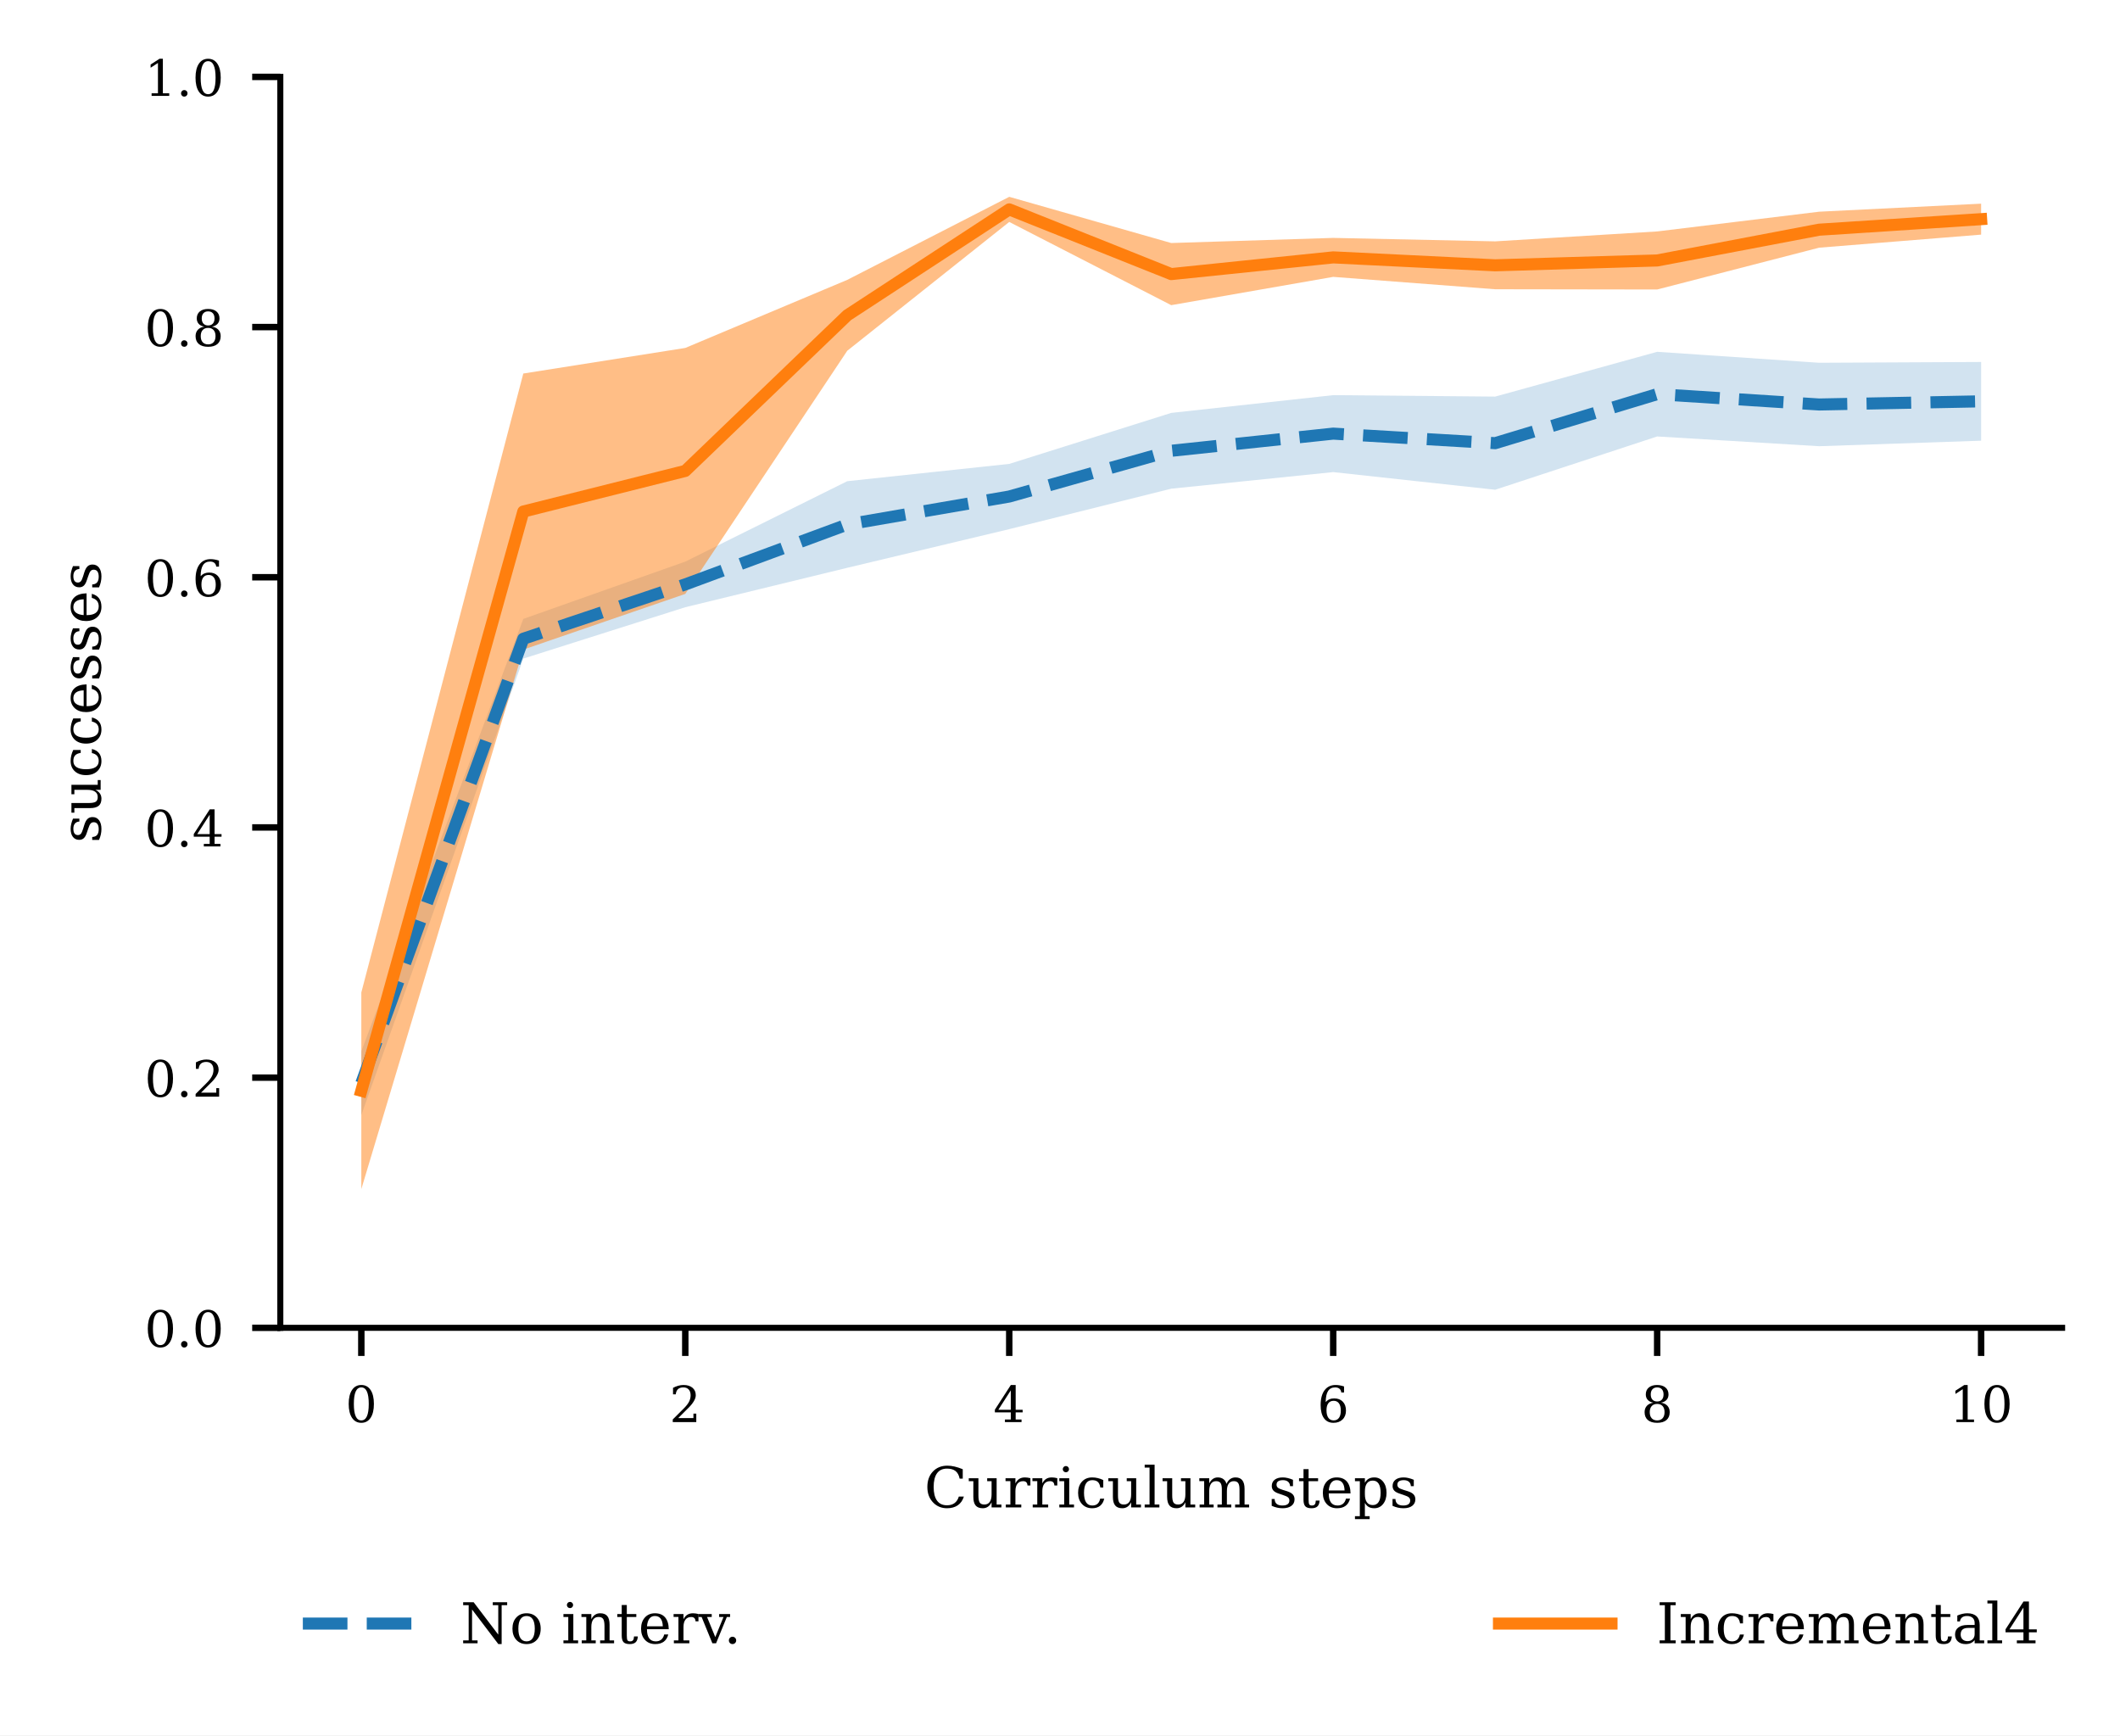
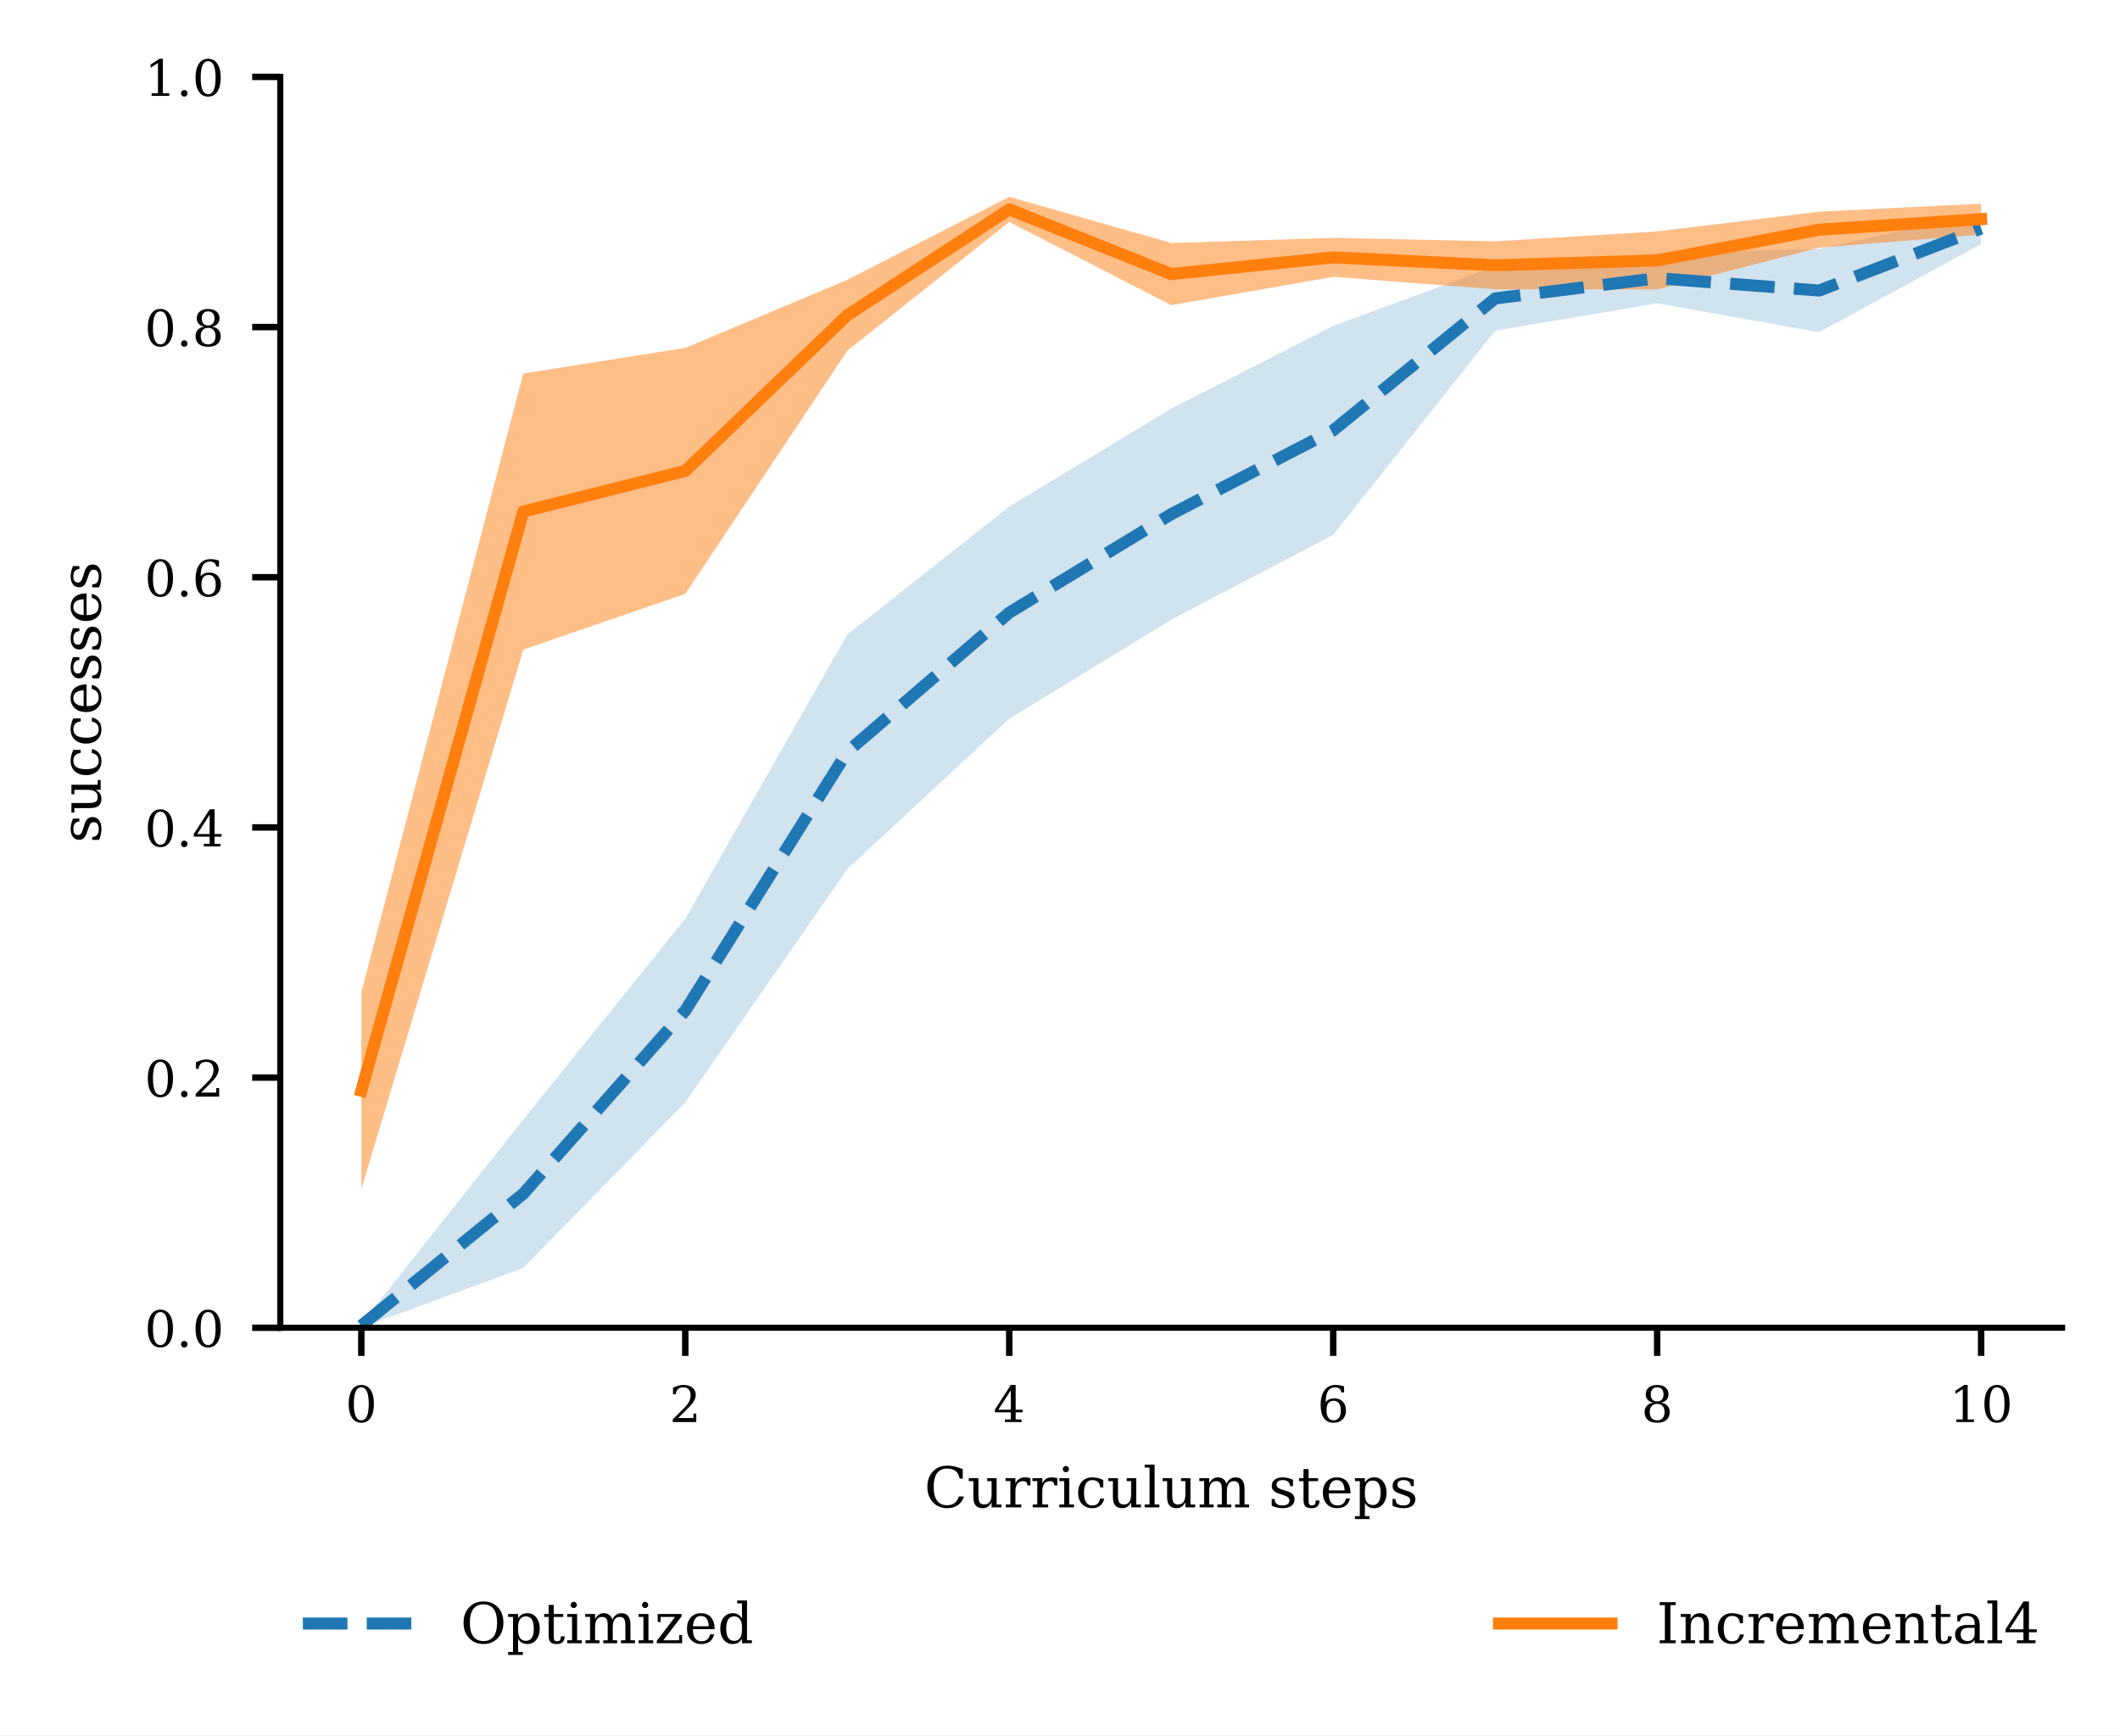
- <svg xmlns="http://www.w3.org/2000/svg" xmlns:xlink="http://www.w3.org/1999/xlink" width="263.71pt" height="215.849pt" viewBox="0 0 263.71 215.849" version="1.1">
+ <svg xmlns="http://www.w3.org/2000/svg" xmlns:xlink="http://www.w3.org/1999/xlink" width="263.71pt" height="215.841pt" viewBox="0 0 263.71 215.841" version="1.1">
  <defs>
    <style type="text/css">*{stroke-linejoin: round; stroke-linecap: butt}</style>
  </defs>
  <g id="figure_1">
    <g id="patch_1">
-       <path d="M 0 215.849  L 263.71 215.849  L 263.71 0  L 0 0  z " style="fill: #ffffff" />
+       <path d="M 0 215.841  L 263.71 215.841  L 263.71 -0  L 0 -0  z " style="fill: #ffffff" />
    </g>
    <g id="axes_1">
      <g id="patch_2">
-         <path d="M 34.87 165.156  L 256.51 165.156  L 256.51 9.564  L 34.87 9.564  z " style="fill: #ffffff" />
+         <path d="M 34.87 165.149  L 256.51 165.149  L 256.51 9.564  L 34.87 9.564  z " style="fill: #ffffff" />
      </g>
      <g id="PolyCollection_1">
-         <path d="M 44.945 130.766  L 44.945 138.704  L 65.094 81.917  L 85.243 75.527  L 105.392 70.624  L 125.541 65.816  L 145.69 60.784  L 165.839 58.721  L 185.988 60.915  L 206.137 54.288  L 226.286 55.5  L 246.435 54.814  L 246.435 45.022  L 246.435 45.022  L 226.286 45.122  L 206.137 43.758  L 185.988 49.329  L 165.839 49.149  L 145.69 51.358  L 125.541 57.7  L 105.392 59.852  L 85.243 69.852  L 65.094 76.979  L 44.945 130.766  z " clip-path="url(#p19d468f186)" style="fill: #1f77b4; fill-opacity: 0.2" />
+         <path d="M 44.945 164.655  L 44.945 165.118  L 65.094 157.712  L 85.243 137.123  L 105.392 108.099  L 125.541 89.404  L 145.69 77.076  L 165.839 66.527  L 185.988 41.137  L 206.137 37.731  L 226.286 41.324  L 246.435 30.357  L 246.435 26.478  L 246.435 26.478  L 226.286 30.954  L 206.137 31.465  L 185.988 33.098  L 165.839 40.531  L 145.69 50.823  L 125.541 63.002  L 105.392 78.931  L 85.243 114.268  L 65.094 139.244  L 44.945 164.655  z " clip-path="url(#p14a959c2a0)" style="fill: #1f77b4; fill-opacity: 0.2" />
      </g>
      <g id="PolyCollection_2">
-         <path d="M 44.945 123.448  L 44.945 147.902  L 65.094 80.797  L 85.243 73.872  L 105.392 43.627  L 125.541 27.606  L 145.69 37.956  L 165.839 34.438  L 185.988 35.977  L 206.137 36.008  L 226.286 30.807  L 246.435 29.183  L 246.435 25.333  L 246.435 25.333  L 226.286 26.331  L 206.137 28.786  L 185.988 30.02  L 165.839 29.591  L 145.69 30.227  L 125.541 24.481  L 105.392 34.81  L 85.243 43.277  L 65.094 46.46  L 44.945 123.448  z " clip-path="url(#p19d468f186)" style="fill: #ff7f0e; fill-opacity: 0.5" />
+         <path d="M 44.945 123.442  L 44.945 147.896  L 65.094 80.794  L 85.243 73.869  L 105.392 43.626  L 125.541 27.606  L 145.69 37.955  L 165.839 34.436  L 185.988 35.976  L 206.137 36.007  L 226.286 30.806  L 246.435 29.183  L 246.435 25.333  L 246.435 25.333  L 226.286 26.33  L 206.137 28.785  L 185.988 30.019  L 165.839 29.59  L 145.69 30.226  L 125.541 24.48  L 105.392 34.809  L 85.243 43.275  L 65.094 46.458  L 44.945 123.442  z " clip-path="url(#p14a959c2a0)" style="fill: #ff7f0e; fill-opacity: 0.5" />
      </g>
      <g id="matplotlib.axis_1">
        <g id="xtick_1">
          <g id="line2d_1">
            <defs>
-               <path id="mf80736754c" d="M 0 0  L 0 3.5  " style="stroke: #000000; stroke-width: 0.8" />
-             </defs>
-             <g>
-               <use xlink:href="#mf80736754c" x="44.945" y="165.156" style="stroke: #000000; stroke-width: 0.8" />
+               <path id="m9852ae3bef" d="M 0 0  L 0 3.5  " style="stroke: #000000; stroke-width: 0.8" />
+             </defs>
+             <g>
+               <use xlink:href="#m9852ae3bef" x="44.945" y="165.149" style="stroke: #000000; stroke-width: 0.8" />
            </g>
          </g>
          <g id="text_1">
-             <g transform="translate(42.96507 176.8841)scale(0.062222 -0.062222)">
+             <g transform="translate(42.96507 176.8772)scale(0.062222 -0.062222)">
              <defs>
                <path id="DejaVuSerif-30" d="M 2034 219  Q 2513 219 2750 744  Q 2988 1269 2988 2328  Q 2988 3391 2750 3916  Q 2513 4441 2034 4441  Q 1556 4441 1318 3916  Q 1081 3391 1081 2328  Q 1081 1269 1318 744  Q 1556 219 2034 219  z M 2034 -91  Q 1275 -91 848 546  Q 422 1184 422 2328  Q 422 3475 848 4112  Q 1275 4750 2034 4750  Q 2797 4750 3222 4112  Q 3647 3475 3647 2328  Q 3647 1184 3222 546  Q 2797 -91 2034 -91  z " transform="scale(0.015625)" />
              </defs>
              <use xlink:href="#DejaVuSerif-30" />
            </g>
          </g>
        </g>
        <g id="xtick_2">
          <g id="line2d_2">
            <g>
-               <use xlink:href="#mf80736754c" x="85.243" y="165.156" style="stroke: #000000; stroke-width: 0.8" />
+               <use xlink:href="#m9852ae3bef" x="85.243" y="165.149" style="stroke: #000000; stroke-width: 0.8" />
            </g>
          </g>
          <g id="text_2">
-             <g transform="translate(83.26325 176.8841)scale(0.062222 -0.062222)">
+             <g transform="translate(83.26325 176.8772)scale(0.062222 -0.062222)">
              <defs>
                <path id="DejaVuSerif-32" d="M 819 3553  L 469 3553  L 469 4384  Q 803 4563 1142 4656  Q 1481 4750 1806 4750  Q 2534 4750 2956 4397  Q 3378 4044 3378 3438  Q 3378 2753 2422 1800  Q 2347 1728 2309 1691  L 1131 513  L 3078 513  L 3078 1088  L 3444 1088  L 3444 0  L 434 0  L 434 341  L 1850 1753  Q 2319 2222 2519 2614  Q 2719 3006 2719 3438  Q 2719 3909 2473 4175  Q 2228 4441 1797 4441  Q 1350 4441 1106 4219  Q 863 3997 819 3553  z " transform="scale(0.015625)" />
              </defs>
              <use xlink:href="#DejaVuSerif-32" />
            </g>
          </g>
        </g>
        <g id="xtick_3">
          <g id="line2d_3">
            <g>
-               <use xlink:href="#mf80736754c" x="125.541" y="165.156" style="stroke: #000000; stroke-width: 0.8" />
+               <use xlink:href="#m9852ae3bef" x="125.541" y="165.149" style="stroke: #000000; stroke-width: 0.8" />
            </g>
          </g>
          <g id="text_3">
-             <g transform="translate(123.5614 176.8841)scale(0.062222 -0.062222)">
+             <g transform="translate(123.5614 176.8772)scale(0.062222 -0.062222)">
              <defs>
                <path id="DejaVuSerif-34" d="M 2234 1581  L 2234 4063  L 641 1581  L 2234 1581  z M 3609 0  L 1484 0  L 1484 331  L 2234 331  L 2234 1247  L 197 1247  L 197 1588  L 2241 4750  L 2859 4750  L 2859 1581  L 3750 1581  L 3750 1247  L 2859 1247  L 2859 331  L 3609 331  L 3609 0  z " transform="scale(0.015625)" />
              </defs>
              <use xlink:href="#DejaVuSerif-34" />
            </g>
          </g>
        </g>
        <g id="xtick_4">
          <g id="line2d_4">
            <g>
-               <use xlink:href="#mf80736754c" x="165.839" y="165.156" style="stroke: #000000; stroke-width: 0.8" />
+               <use xlink:href="#m9852ae3bef" x="165.839" y="165.149" style="stroke: #000000; stroke-width: 0.8" />
            </g>
          </g>
          <g id="text_4">
-             <g transform="translate(163.8596 176.8841)scale(0.062222 -0.062222)">
+             <g transform="translate(163.8596 176.8772)scale(0.062222 -0.062222)">
              <defs>
                <path id="DejaVuSerif-36" d="M 2094 219  Q 2534 219 2771 542  Q 3009 866 3009 1472  Q 3009 2078 2771 2401  Q 2534 2725 2094 2725  Q 1647 2725 1412 2412  Q 1178 2100 1178 1509  Q 1178 888 1415 553  Q 1653 219 2094 219  z M 1075 2569  Q 1288 2803 1556 2918  Q 1825 3034 2163 3034  Q 2859 3034 3264 2615  Q 3669 2197 3669 1472  Q 3669 763 3233 336  Q 2797 -91 2069 -91  Q 1278 -91 853 498  Q 428 1088 428 2181  Q 428 3406 931 4078  Q 1434 4750 2350 4750  Q 2597 4750 2869 4703  Q 3141 4656 3425 4563  L 3425 3794  L 3072 3794  Q 3034 4109 2831 4275  Q 2628 4441 2284 4441  Q 1678 4441 1381 3981  Q 1084 3522 1075 2569  z " transform="scale(0.015625)" />
              </defs>
              <use xlink:href="#DejaVuSerif-36" />
            </g>
          </g>
        </g>
        <g id="xtick_5">
          <g id="line2d_5">
            <g>
-               <use xlink:href="#mf80736754c" x="206.137" y="165.156" style="stroke: #000000; stroke-width: 0.8" />
+               <use xlink:href="#m9852ae3bef" x="206.137" y="165.149" style="stroke: #000000; stroke-width: 0.8" />
            </g>
          </g>
          <g id="text_5">
-             <g transform="translate(204.1578 176.8841)scale(0.062222 -0.062222)">
+             <g transform="translate(204.1578 176.8772)scale(0.062222 -0.062222)">
              <defs>
                <path id="DejaVuSerif-38" d="M 2981 1275  Q 2981 1775 2732 2051  Q 2484 2328 2034 2328  Q 1584 2328 1336 2051  Q 1088 1775 1088 1275  Q 1088 772 1336 495  Q 1584 219 2034 219  Q 2484 219 2732 495  Q 2981 772 2981 1275  z M 2853 3541  Q 2853 3966 2637 4203  Q 2422 4441 2034 4441  Q 1650 4441 1433 4203  Q 1216 3966 1216 3541  Q 1216 3113 1433 2875  Q 1650 2638 2034 2638  Q 2422 2638 2637 2875  Q 2853 3113 2853 3541  z M 2516 2484  Q 3047 2413 3344 2092  Q 3641 1772 3641 1275  Q 3641 619 3225 264  Q 2809 -91 2034 -91  Q 1263 -91 845 264  Q 428 619 428 1275  Q 428 1772 725 2092  Q 1022 2413 1556 2484  Q 1084 2569 832 2842  Q 581 3116 581 3541  Q 581 4103 968 4426  Q 1356 4750 2034 4750  Q 2713 4750 3100 4426  Q 3488 4103 3488 3541  Q 3488 3116 3236 2842  Q 2984 2569 2516 2484  z " transform="scale(0.015625)" />
              </defs>
              <use xlink:href="#DejaVuSerif-38" />
            </g>
          </g>
        </g>
        <g id="xtick_6">
          <g id="line2d_6">
            <g>
-               <use xlink:href="#mf80736754c" x="246.435" y="165.156" style="stroke: #000000; stroke-width: 0.8" />
+               <use xlink:href="#m9852ae3bef" x="246.435" y="165.149" style="stroke: #000000; stroke-width: 0.8" />
            </g>
          </g>
          <g id="text_6">
-             <g transform="translate(242.4765 176.8841)scale(0.062222 -0.062222)">
+             <g transform="translate(242.4765 176.8772)scale(0.062222 -0.062222)">
              <defs>
                <path id="DejaVuSerif-31" d="M 909 0  L 909 331  L 1722 331  L 1722 4213  L 781 3603  L 781 4013  L 1919 4750  L 2350 4750  L 2350 331  L 3163 331  L 3163 0  L 909 0  z " transform="scale(0.015625)" />
              </defs>
              <use xlink:href="#DejaVuSerif-31" />
              <use xlink:href="#DejaVuSerif-30" x="63.623" />
            </g>
          </g>
        </g>
        <g id="text_7">
-           <g transform="translate(114.9627 187.497)scale(0.07 -0.07)">
+           <g transform="translate(114.9627 187.4901)scale(0.07 -0.07)">
            <defs>
              <path id="DejaVuSerif-43" d="M 4513 1234  Q 4306 581 3820 245  Q 3334 -91 2591 -91  Q 2134 -91 1743 65  Q 1353 222 1050 525  Q 700 875 529 1320  Q 359 1766 359 2328  Q 359 3416 987 4083  Q 1616 4750 2644 4750  Q 3025 4750 3456 4650  Q 3888 4550 4384 4347  L 4384 3272  L 4031 3272  Q 3916 3859 3567 4137  Q 3219 4416 2591 4416  Q 1844 4416 1459 3886  Q 1075 3356 1075 2328  Q 1075 1303 1459 773  Q 1844 244 2591 244  Q 3113 244 3450 492  Q 3788 741 3938 1234  L 4513 1234  z " transform="scale(0.015625)" />
              <path id="DejaVuSerif-75" d="M 2266 3322  L 3341 3322  L 3341 331  L 3884 331  L 3884 0  L 2766 0  L 2766 588  Q 2606 256 2353 82  Q 2100 -91 1766 -91  Q 1213 -91 952 223  Q 691 538 691 1209  L 691 2988  L 172 2988  L 172 3322  L 1269 3322  L 1269 1388  Q 1269 781 1417 556  Q 1566 331 1947 331  Q 2347 331 2556 625  Q 2766 919 2766 1478  L 2766 2988  L 2266 2988  L 2266 3322  z " transform="scale(0.015625)" />
              <path id="DejaVuSerif-72" d="M 3059 3328  L 3059 2497  L 2728 2497  Q 2713 2744 2591 2866  Q 2469 2988 2234 2988  Q 1809 2988 1582 2694  Q 1356 2400 1356 1850  L 1356 331  L 2022 331  L 2022 0  L 263 0  L 263 331  L 781 331  L 781 2994  L 231 2994  L 231 3322  L 1356 3322  L 1356 2731  Q 1525 3078 1790 3245  Q 2056 3413 2438 3413  Q 2578 3413 2733 3391  Q 2888 3369 3059 3328  z " transform="scale(0.015625)" />
              <path id="DejaVuSerif-69" d="M 622 4353  Q 622 4497 726 4603  Q 831 4709 978 4709  Q 1122 4709 1226 4603  Q 1331 4497 1331 4353  Q 1331 4206 1228 4103  Q 1125 4000 978 4000  Q 831 4000 726 4103  Q 622 4206 622 4353  z M 1356 331  L 1900 331  L 1900 0  L 231 0  L 231 331  L 781 331  L 781 2988  L 231 2988  L 231 3322  L 1356 3322  L 1356 331  z " transform="scale(0.015625)" />
              <path id="DejaVuSerif-63" d="M 3291 997  Q 3169 466 2822 187  Q 2475 -91 1925 -91  Q 1200 -91 759 389  Q 319 869 319 1663  Q 319 2459 759 2936  Q 1200 3413 1925 3413  Q 2241 3413 2553 3339  Q 2866 3266 3181 3116  L 3181 2266  L 2847 2266  Q 2781 2703 2561 2903  Q 2341 3103 1931 3103  Q 1466 3103 1228 2742  Q 991 2381 991 1663  Q 991 944 1227 581  Q 1463 219 1931 219  Q 2303 219 2525 412  Q 2747 606 2828 997  L 3291 997  z " transform="scale(0.015625)" />
              <path id="DejaVuSerif-6c" d="M 1313 331  L 1856 331  L 1856 0  L 184 0  L 184 331  L 738 331  L 738 4531  L 184 4531  L 184 4863  L 1313 4863  L 1313 331  z " transform="scale(0.015625)" />
              <path id="DejaVuSerif-6d" d="M 3316 2675  Q 3481 3041 3739 3227  Q 3997 3413 4341 3413  Q 4863 3413 5119 3089  Q 5375 2766 5375 2113  L 5375 331  L 5894 331  L 5894 0  L 4300 0  L 4300 331  L 4800 331  L 4800 2047  Q 4800 2556 4650 2772  Q 4500 2988 4153 2988  Q 3769 2988 3567 2697  Q 3366 2406 3366 1850  L 3366 331  L 3866 331  L 3866 0  L 2291 0  L 2291 331  L 2791 331  L 2791 2069  Q 2791 2566 2641 2777  Q 2491 2988 2144 2988  Q 1759 2988 1557 2697  Q 1356 2406 1356 1850  L 1356 331  L 1856 331  L 1856 0  L 263 0  L 263 331  L 781 331  L 781 2994  L 231 2994  L 231 3322  L 1356 3322  L 1356 2731  Q 1516 3063 1762 3238  Q 2009 3413 2322 3413  Q 2709 3413 2968 3220  Q 3228 3028 3316 2675  z " transform="scale(0.015625)" />
              <path id="DejaVuSerif-20" transform="scale(0.015625)" />
              <path id="DejaVuSerif-73" d="M 359 184  L 359 959  L 691 959  Q 703 588 923 403  Q 1144 219 1575 219  Q 1963 219 2166 364  Q 2369 509 2369 788  Q 2369 1006 2220 1140  Q 2072 1275 1594 1428  L 1178 1569  Q 750 1706 558 1912  Q 366 2119 366 2438  Q 366 2894 700 3153  Q 1034 3413 1625 3413  Q 1888 3413 2178 3344  Q 2469 3275 2778 3144  L 2778 2419  L 2447 2419  Q 2434 2741 2221 2922  Q 2009 3103 1644 3103  Q 1281 3103 1095 2975  Q 909 2847 909 2591  Q 909 2381 1050 2254  Q 1191 2128 1613 1997  L 2069 1856  Q 2541 1709 2748 1489  Q 2956 1269 2956 922  Q 2956 450 2595 179  Q 2234 -91 1600 -91  Q 1278 -91 972 -22  Q 666 47 359 184  z " transform="scale(0.015625)" />
              <path id="DejaVuSerif-74" d="M 691 2988  L 184 2988  L 184 3322  L 691 3322  L 691 4353  L 1269 4353  L 1269 3322  L 2350 3322  L 2350 2988  L 1269 2988  L 1269 878  Q 1269 456 1350 337  Q 1431 219 1650 219  Q 1875 219 1978 351  Q 2081 484 2088 781  L 2522 781  Q 2497 328 2275 118  Q 2053 -91 1600 -91  Q 1103 -91 897 129  Q 691 350 691 878  L 691 2988  z " transform="scale(0.015625)" />
              <path id="DejaVuSerif-65" d="M 3469 1600  L 991 1600  L 991 1575  Q 991 903 1244 561  Q 1497 219 1991 219  Q 2369 219 2611 417  Q 2853 616 2950 1006  L 3413 1006  Q 3275 459 2904 184  Q 2534 -91 1931 -91  Q 1203 -91 761 389  Q 319 869 319 1663  Q 319 2450 753 2931  Q 1188 3413 1894 3413  Q 2647 3413 3050 2948  Q 3453 2484 3469 1600  z M 2791 1931  Q 2772 2513 2545 2808  Q 2319 3103 1894 3103  Q 1497 3103 1269 2806  Q 1041 2509 991 1931  L 2791 1931  z " transform="scale(0.015625)" />
              <path id="DejaVuSerif-70" d="M 1313 1825  L 1313 1497  Q 1313 897 1542 583  Q 1772 269 2209 269  Q 2650 269 2876 622  Q 3103 975 3103 1663  Q 3103 2353 2876 2703  Q 2650 3053 2209 3053  Q 1772 3053 1542 2737  Q 1313 2422 1313 1825  z M 738 2988  L 184 2988  L 184 3322  L 1313 3322  L 1313 2803  Q 1481 3116 1742 3264  Q 2003 3413 2388 3413  Q 3000 3413 3387 2928  Q 3775 2444 3775 1663  Q 3775 881 3387 395  Q 3000 -91 2388 -91  Q 2003 -91 1742 57  Q 1481 206 1313 519  L 1313 -997  L 1856 -997  L 1856 -1331  L 184 -1331  L 184 -997  L 738 -997  L 738 2988  z " transform="scale(0.015625)" />
            </defs>
            <use xlink:href="#DejaVuSerif-43" />
            <use xlink:href="#DejaVuSerif-75" x="76.514" />
            <use xlink:href="#DejaVuSerif-72" x="140.918" />
            <use xlink:href="#DejaVuSerif-72" x="188.721" />
            <use xlink:href="#DejaVuSerif-69" x="236.523" />
            <use xlink:href="#DejaVuSerif-63" x="268.506" />
            <use xlink:href="#DejaVuSerif-75" x="324.512" />
            <use xlink:href="#DejaVuSerif-6c" x="388.916" />
            <use xlink:href="#DejaVuSerif-75" x="420.898" />
            <use xlink:href="#DejaVuSerif-6d" x="485.303" />
            <use xlink:href="#DejaVuSerif-20" x="580.127" />
            <use xlink:href="#DejaVuSerif-73" x="611.914" />
            <use xlink:href="#DejaVuSerif-74" x="663.232" />
            <use xlink:href="#DejaVuSerif-65" x="703.418" />
            <use xlink:href="#DejaVuSerif-70" x="762.598" />
            <use xlink:href="#DejaVuSerif-73" x="826.611" />
          </g>
        </g>
      </g>
      <g id="matplotlib.axis_2">
        <g id="ytick_1">
          <g id="line2d_7">
            <defs>
-               <path id="m3aa54daf69" d="M 0 0  L -3.5 0  " style="stroke: #000000; stroke-width: 0.8" />
-             </defs>
-             <g>
-               <use xlink:href="#m3aa54daf69" x="34.87" y="165.156" style="stroke: #000000; stroke-width: 0.8" />
+               <path id="m067e8ef726" d="M 0 0  L -3.5 0  " style="stroke: #000000; stroke-width: 0.8" />
+             </defs>
+             <g>
+               <use xlink:href="#m067e8ef726" x="34.87" y="165.149" style="stroke: #000000; stroke-width: 0.8" />
            </g>
          </g>
          <g id="text_8">
-             <g transform="translate(17.97469 167.5201)scale(0.062222 -0.062222)">
+             <g transform="translate(17.97469 167.5132)scale(0.062222 -0.062222)">
              <defs>
                <path id="DejaVuSerif-2e" d="M 603 325  Q 603 500 722 622  Q 841 744 1019 744  Q 1191 744 1312 622  Q 1434 500 1434 325  Q 1434 153 1312 31  Q 1191 -91 1019 -91  Q 841 -91 722 29  Q 603 150 603 325  z " transform="scale(0.015625)" />
              </defs>
              <use xlink:href="#DejaVuSerif-30" />
              <use xlink:href="#DejaVuSerif-2e" x="63.623" />
              <use xlink:href="#DejaVuSerif-30" x="95.41" />
            </g>
          </g>
        </g>
        <g id="ytick_2">
          <g id="line2d_8">
            <g>
-               <use xlink:href="#m3aa54daf69" x="34.87" y="134.038" style="stroke: #000000; stroke-width: 0.8" />
+               <use xlink:href="#m067e8ef726" x="34.87" y="134.032" style="stroke: #000000; stroke-width: 0.8" />
            </g>
          </g>
          <g id="text_9">
-             <g transform="translate(17.97469 136.4017)scale(0.062222 -0.062222)">
+             <g transform="translate(17.97469 136.3961)scale(0.062222 -0.062222)">
              <use xlink:href="#DejaVuSerif-30" />
              <use xlink:href="#DejaVuSerif-2e" x="63.623" />
              <use xlink:href="#DejaVuSerif-32" x="95.41" />
            </g>
          </g>
        </g>
        <g id="ytick_3">
          <g id="line2d_9">
            <g>
-               <use xlink:href="#m3aa54daf69" x="34.87" y="102.919" style="stroke: #000000; stroke-width: 0.8" />
+               <use xlink:href="#m067e8ef726" x="34.87" y="102.915" style="stroke: #000000; stroke-width: 0.8" />
            </g>
          </g>
          <g id="text_10">
-             <g transform="translate(17.97469 105.2833)scale(0.062222 -0.062222)">
+             <g transform="translate(17.97469 105.2791)scale(0.062222 -0.062222)">
              <use xlink:href="#DejaVuSerif-30" />
              <use xlink:href="#DejaVuSerif-2e" x="63.623" />
              <use xlink:href="#DejaVuSerif-34" x="95.41" />
            </g>
          </g>
        </g>
        <g id="ytick_4">
          <g id="line2d_10">
            <g>
-               <use xlink:href="#m3aa54daf69" x="34.87" y="71.801" style="stroke: #000000; stroke-width: 0.8" />
+               <use xlink:href="#m067e8ef726" x="34.87" y="71.798" style="stroke: #000000; stroke-width: 0.8" />
            </g>
          </g>
          <g id="text_11">
-             <g transform="translate(17.97469 74.16481)scale(0.062222 -0.062222)">
+             <g transform="translate(17.97469 74.16203)scale(0.062222 -0.062222)">
              <use xlink:href="#DejaVuSerif-30" />
              <use xlink:href="#DejaVuSerif-2e" x="63.623" />
              <use xlink:href="#DejaVuSerif-36" x="95.41" />
            </g>
          </g>
        </g>
        <g id="ytick_5">
          <g id="line2d_11">
            <g>
-               <use xlink:href="#m3aa54daf69" x="34.87" y="40.682" style="stroke: #000000; stroke-width: 0.8" />
+               <use xlink:href="#m067e8ef726" x="34.87" y="40.681" style="stroke: #000000; stroke-width: 0.8" />
            </g>
          </g>
          <g id="text_12">
-             <g transform="translate(17.97469 43.04636)scale(0.062222 -0.062222)">
+             <g transform="translate(17.97469 43.04497)scale(0.062222 -0.062222)">
              <use xlink:href="#DejaVuSerif-30" />
              <use xlink:href="#DejaVuSerif-2e" x="63.623" />
              <use xlink:href="#DejaVuSerif-38" x="95.41" />
            </g>
          </g>
        </g>
        <g id="ytick_6">
          <g id="line2d_12">
            <g>
-               <use xlink:href="#m3aa54daf69" x="34.87" y="9.564" style="stroke: #000000; stroke-width: 0.8" />
+               <use xlink:href="#m067e8ef726" x="34.87" y="9.564" style="stroke: #000000; stroke-width: 0.8" />
            </g>
          </g>
          <g id="text_13">
            <g transform="translate(17.97469 11.92792)scale(0.062222 -0.062222)">
              <use xlink:href="#DejaVuSerif-31" />
              <use xlink:href="#DejaVuSerif-2e" x="63.623" />
              <use xlink:href="#DejaVuSerif-30" x="95.41" />
            </g>
          </g>
        </g>
        <g id="text_14">
-           <g transform="translate(12.51891 104.8612)rotate(-90)scale(0.07 -0.07)">
+           <g transform="translate(12.51891 104.8577)rotate(-90)scale(0.07 -0.07)">
            <use xlink:href="#DejaVuSerif-73" />
            <use xlink:href="#DejaVuSerif-75" x="51.318" />
            <use xlink:href="#DejaVuSerif-63" x="115.723" />
            <use xlink:href="#DejaVuSerif-63" x="171.729" />
            <use xlink:href="#DejaVuSerif-65" x="227.734" />
            <use xlink:href="#DejaVuSerif-73" x="286.914" />
            <use xlink:href="#DejaVuSerif-73" x="338.232" />
            <use xlink:href="#DejaVuSerif-65" x="389.551" />
            <use xlink:href="#DejaVuSerif-73" x="448.73" />
          </g>
        </g>
      </g>
      <g id="line2d_13">
-         <path d="M 44.945 134.735  L 65.094 79.448  L 85.243 72.69  L 105.392 65.238  L 125.541 61.758  L 145.69 56.071  L 165.839 53.935  L 185.988 55.122  L 206.137 49.023  L 226.286 50.311  L 246.435 49.918  " clip-path="url(#p19d468f186)" style="fill: none; stroke-dasharray: 5.55,2.4; stroke-dashoffset: 0; stroke: #1f77b4; stroke-width: 1.5" />
+         <path d="M 44.945 164.886  L 65.094 148.478  L 85.243 125.696  L 105.392 93.515  L 125.541 76.203  L 145.69 63.949  L 165.839 53.529  L 185.988 37.118  L 206.137 34.598  L 226.286 36.139  L 246.435 28.418  " clip-path="url(#p14a959c2a0)" style="fill: none; stroke-dasharray: 5.55,2.4; stroke-dashoffset: 0; stroke: #1f77b4; stroke-width: 1.5" />
      </g>
      <g id="line2d_14">
-         <path d="M 44.945 135.675  L 65.094 63.628  L 85.243 58.574  L 105.392 39.219  L 125.541 26.044  L 145.69 34.092  L 165.839 32.014  L 185.988 32.999  L 206.137 32.397  L 226.286 28.569  L 246.435 27.258  " clip-path="url(#p19d468f186)" style="fill: none; stroke: #ff7f0e; stroke-width: 1.5; stroke-linecap: square" />
+         <path d="M 44.945 135.669  L 65.094 63.626  L 85.243 58.572  L 105.392 39.217  L 125.541 26.043  L 145.69 34.091  L 165.839 32.013  L 185.988 32.998  L 206.137 32.396  L 226.286 28.568  L 246.435 27.258  " clip-path="url(#p14a959c2a0)" style="fill: none; stroke: #ff7f0e; stroke-width: 1.5; stroke-linecap: square" />
      </g>
      <g id="patch_3">
-         <path d="M 34.87 165.156  L 34.87 9.564  " style="fill: none; stroke: #000000; stroke-width: 0.75; stroke-linejoin: miter; stroke-linecap: square" />
+         <path d="M 34.87 165.149  L 34.87 9.564  " style="fill: none; stroke: #000000; stroke-width: 0.75; stroke-linejoin: miter; stroke-linecap: square" />
      </g>
      <g id="patch_4">
-         <path d="M 34.87 165.156  L 256.51 165.156  " style="fill: none; stroke: #000000; stroke-width: 0.75; stroke-linejoin: miter; stroke-linecap: square" />
+         <path d="M 34.87 165.149  L 256.51 165.149  " style="fill: none; stroke: #000000; stroke-width: 0.75; stroke-linejoin: miter; stroke-linecap: square" />
      </g>
      <g id="legend_1">
        <g id="line2d_15">
-           <path d="M 37.67 201.944  L 44.67 201.944  L 51.67 201.944  " style="fill: none; stroke-dasharray: 5.55,2.4; stroke-dashoffset: 0; stroke: #1f77b4; stroke-width: 1.5" />
+           <path d="M 37.67 201.935  L 44.67 201.935  L 51.67 201.935  " style="fill: none; stroke-dasharray: 5.55,2.4; stroke-dashoffset: 0; stroke: #1f77b4; stroke-width: 1.5" />
        </g>
        <g id="text_15">
-           <g transform="translate(57.26996 204.3935)scale(0.07 -0.07)">
-             <defs>
-               <path id="DejaVuSerif-4e" d="M 313 0  L 313 331  L 941 331  L 941 4331  L 313 4331  L 313 4666  L 1509 4666  L 4306 984  L 4306 4331  L 3681 4331  L 3681 4666  L 5319 4666  L 5319 4331  L 4691 4331  L 4691 -91  L 4313 -91  L 1325 3841  L 1325 331  L 1953 331  L 1953 0  L 313 0  z " transform="scale(0.015625)" />
-               <path id="DejaVuSerif-6f" d="M 1925 219  Q 2388 219 2623 584  Q 2859 950 2859 1663  Q 2859 2375 2623 2739  Q 2388 3103 1925 3103  Q 1463 3103 1227 2739  Q 991 2375 991 1663  Q 991 950 1228 584  Q 1466 219 1925 219  z M 1925 -91  Q 1200 -91 759 389  Q 319 869 319 1663  Q 319 2456 758 2934  Q 1197 3413 1925 3413  Q 2653 3413 3092 2934  Q 3531 2456 3531 1663  Q 3531 869 3092 389  Q 2653 -91 1925 -91  z " transform="scale(0.015625)" />
+           <g transform="translate(57.26996 204.3852)scale(0.07 -0.07)">
+             <defs>
+               <path id="DejaVuSerif-4f" d="M 2625 244  Q 3391 244 3781 770  Q 4172 1297 4172 2328  Q 4172 3363 3781 3889  Q 3391 4416 2625 4416  Q 1856 4416 1465 3889  Q 1075 3363 1075 2328  Q 1075 1297 1465 770  Q 1856 244 2625 244  z M 2625 -91  Q 2150 -91 1751 65  Q 1353 222 1050 525  Q 700 875 529 1319  Q 359 1763 359 2328  Q 359 2894 529 3339  Q 700 3784 1050 4134  Q 1356 4441 1750 4595  Q 2144 4750 2625 4750  Q 3641 4750 4266 4084  Q 4891 3419 4891 2328  Q 4891 1769 4719 1320  Q 4547 872 4197 525  Q 3891 219 3497 64  Q 3103 -91 2625 -91  z " transform="scale(0.015625)" />
+               <path id="DejaVuSerif-7a" d="M 256 0  L 256 269  L 2338 2988  L 691 2988  L 691 2413  L 359 2413  L 359 3322  L 3078 3322  L 3078 3053  L 997 331  L 2803 331  L 2803 934  L 3138 934  L 3138 0  L 256 0  z " transform="scale(0.015625)" />
+               <path id="DejaVuSerif-64" d="M 3359 331  L 3909 331  L 3909 0  L 2784 0  L 2784 519  Q 2616 206 2355 57  Q 2094 -91 1709 -91  Q 1097 -91 708 395  Q 319 881 319 1663  Q 319 2444 706 2928  Q 1094 3413 1709 3413  Q 2094 3413 2355 3264  Q 2616 3116 2784 2803  L 2784 4531  L 2241 4531  L 2241 4863  L 3359 4863  L 3359 331  z M 2784 1497  L 2784 1825  Q 2784 2422 2554 2737  Q 2325 3053 1888 3053  Q 1444 3053 1217 2703  Q 991 2353 991 1663  Q 991 975 1217 622  Q 1444 269 1888 269  Q 2325 269 2554 583  Q 2784 897 2784 1497  z " transform="scale(0.015625)" />
+             </defs>
+             <use xlink:href="#DejaVuSerif-4f" />
+             <use xlink:href="#DejaVuSerif-70" x="81.982" />
+             <use xlink:href="#DejaVuSerif-74" x="145.996" />
+             <use xlink:href="#DejaVuSerif-69" x="186.182" />
+             <use xlink:href="#DejaVuSerif-6d" x="218.164" />
+             <use xlink:href="#DejaVuSerif-69" x="312.988" />
+             <use xlink:href="#DejaVuSerif-7a" x="344.971" />
+             <use xlink:href="#DejaVuSerif-65" x="397.656" />
+             <use xlink:href="#DejaVuSerif-64" x="456.836" />
+           </g>
+         </g>
+         <g id="line2d_16">
+           <path d="M 186.459 201.935  L 193.459 201.935  L 200.459 201.935  " style="fill: none; stroke: #ff7f0e; stroke-width: 1.5; stroke-linecap: square" />
+         </g>
+         <g id="text_16">
+           <g transform="translate(206.0586 204.3852)scale(0.07 -0.07)">
+             <defs>
+               <path id="DejaVuSerif-49" d="M 1581 331  L 2175 331  L 2175 0  L 353 0  L 353 331  L 947 331  L 947 4331  L 353 4331  L 353 4666  L 2175 4666  L 2175 4331  L 1581 4331  L 1581 331  z " transform="scale(0.015625)" />
              <path id="DejaVuSerif-6e" d="M 263 0  L 263 331  L 781 331  L 781 2988  L 231 2988  L 231 3322  L 1356 3322  L 1356 2731  Q 1516 3069 1770 3241  Q 2025 3413 2363 3413  Q 2913 3413 3172 3097  Q 3431 2781 3431 2113  L 3431 331  L 3944 331  L 3944 0  L 2356 0  L 2356 331  L 2853 331  L 2853 1931  Q 2853 2541 2703 2767  Q 2553 2994 2175 2994  Q 1775 2994 1565 2701  Q 1356 2409 1356 1850  L 1356 331  L 1856 331  L 1856 0  L 263 0  z " transform="scale(0.015625)" />
-               <path id="DejaVuSerif-76" d="M 1581 0  L 359 2988  L -19 2988  L -19 3322  L 1509 3322  L 1509 2988  L 978 2988  L 1913 703  L 2847 2988  L 2350 2988  L 2350 3322  L 3597 3322  L 3597 2988  L 3225 2988  L 2003 0  L 1581 0  z " transform="scale(0.015625)" />
-             </defs>
-             <use xlink:href="#DejaVuSerif-4e" />
-             <use xlink:href="#DejaVuSerif-6f" x="87.5" />
-             <use xlink:href="#DejaVuSerif-20" x="147.705" />
-             <use xlink:href="#DejaVuSerif-69" x="179.492" />
-             <use xlink:href="#DejaVuSerif-6e" x="211.475" />
-             <use xlink:href="#DejaVuSerif-74" x="275.879" />
-             <use xlink:href="#DejaVuSerif-65" x="316.064" />
-             <use xlink:href="#DejaVuSerif-72" x="375.244" />
-             <use xlink:href="#DejaVuSerif-76" x="423.047" />
-             <use xlink:href="#DejaVuSerif-2e" x="467.666" />
-           </g>
-         </g>
-         <g id="line2d_16">
-           <path d="M 186.459 201.944  L 193.459 201.944  L 200.459 201.944  " style="fill: none; stroke: #ff7f0e; stroke-width: 1.5; stroke-linecap: square" />
-         </g>
-         <g id="text_16">
-           <g transform="translate(206.0586 204.3935)scale(0.07 -0.07)">
-             <defs>
-               <path id="DejaVuSerif-49" d="M 1581 331  L 2175 331  L 2175 0  L 353 0  L 353 331  L 947 331  L 947 4331  L 353 4331  L 353 4666  L 2175 4666  L 2175 4331  L 1581 4331  L 1581 331  z " transform="scale(0.015625)" />
              <path id="DejaVuSerif-61" d="M 2547 1044  L 2547 1747  L 1806 1747  Q 1378 1747 1168 1562  Q 959 1378 959 997  Q 959 650 1171 447  Q 1384 244 1747 244  Q 2106 244 2326 466  Q 2547 688 2547 1044  z M 3122 2075  L 3122 331  L 3634 331  L 3634 0  L 2547 0  L 2547 359  Q 2356 128 2106 18  Q 1856 -91 1522 -91  Q 969 -91 644 203  Q 319 497 319 997  Q 319 1513 691 1797  Q 1063 2081 1741 2081  L 2547 2081  L 2547 2309  Q 2547 2688 2317 2895  Q 2088 3103 1672 3103  Q 1328 3103 1125 2947  Q 922 2791 872 2484  L 575 2484  L 575 3156  Q 875 3284 1158 3348  Q 1441 3413 1709 3413  Q 2400 3413 2761 3070  Q 3122 2728 3122 2075  z " transform="scale(0.015625)" />
            </defs>
            <use xlink:href="#DejaVuSerif-49" />
            <use xlink:href="#DejaVuSerif-6e" x="39.502" />
            <use xlink:href="#DejaVuSerif-63" x="103.906" />
            <use xlink:href="#DejaVuSerif-72" x="159.912" />
            <use xlink:href="#DejaVuSerif-65" x="207.715" />
            <use xlink:href="#DejaVuSerif-6d" x="266.895" />
            <use xlink:href="#DejaVuSerif-65" x="361.719" />
            <use xlink:href="#DejaVuSerif-6e" x="420.898" />
            <use xlink:href="#DejaVuSerif-74" x="485.303" />
            <use xlink:href="#DejaVuSerif-61" x="525.488" />
            <use xlink:href="#DejaVuSerif-6c" x="585.107" />
            <use xlink:href="#DejaVuSerif-34" x="617.09" />
          </g>
        </g>
      </g>
    </g>
  </g>
  <defs>
-     <clipPath id="p19d468f186">
-       <rect x="34.87" y="9.564" width="221.64" height="155.592" />
+     <clipPath id="p14a959c2a0">
+       <rect x="34.87" y="9.564" width="221.64" height="155.585" />
    </clipPath>
  </defs>
</svg>
